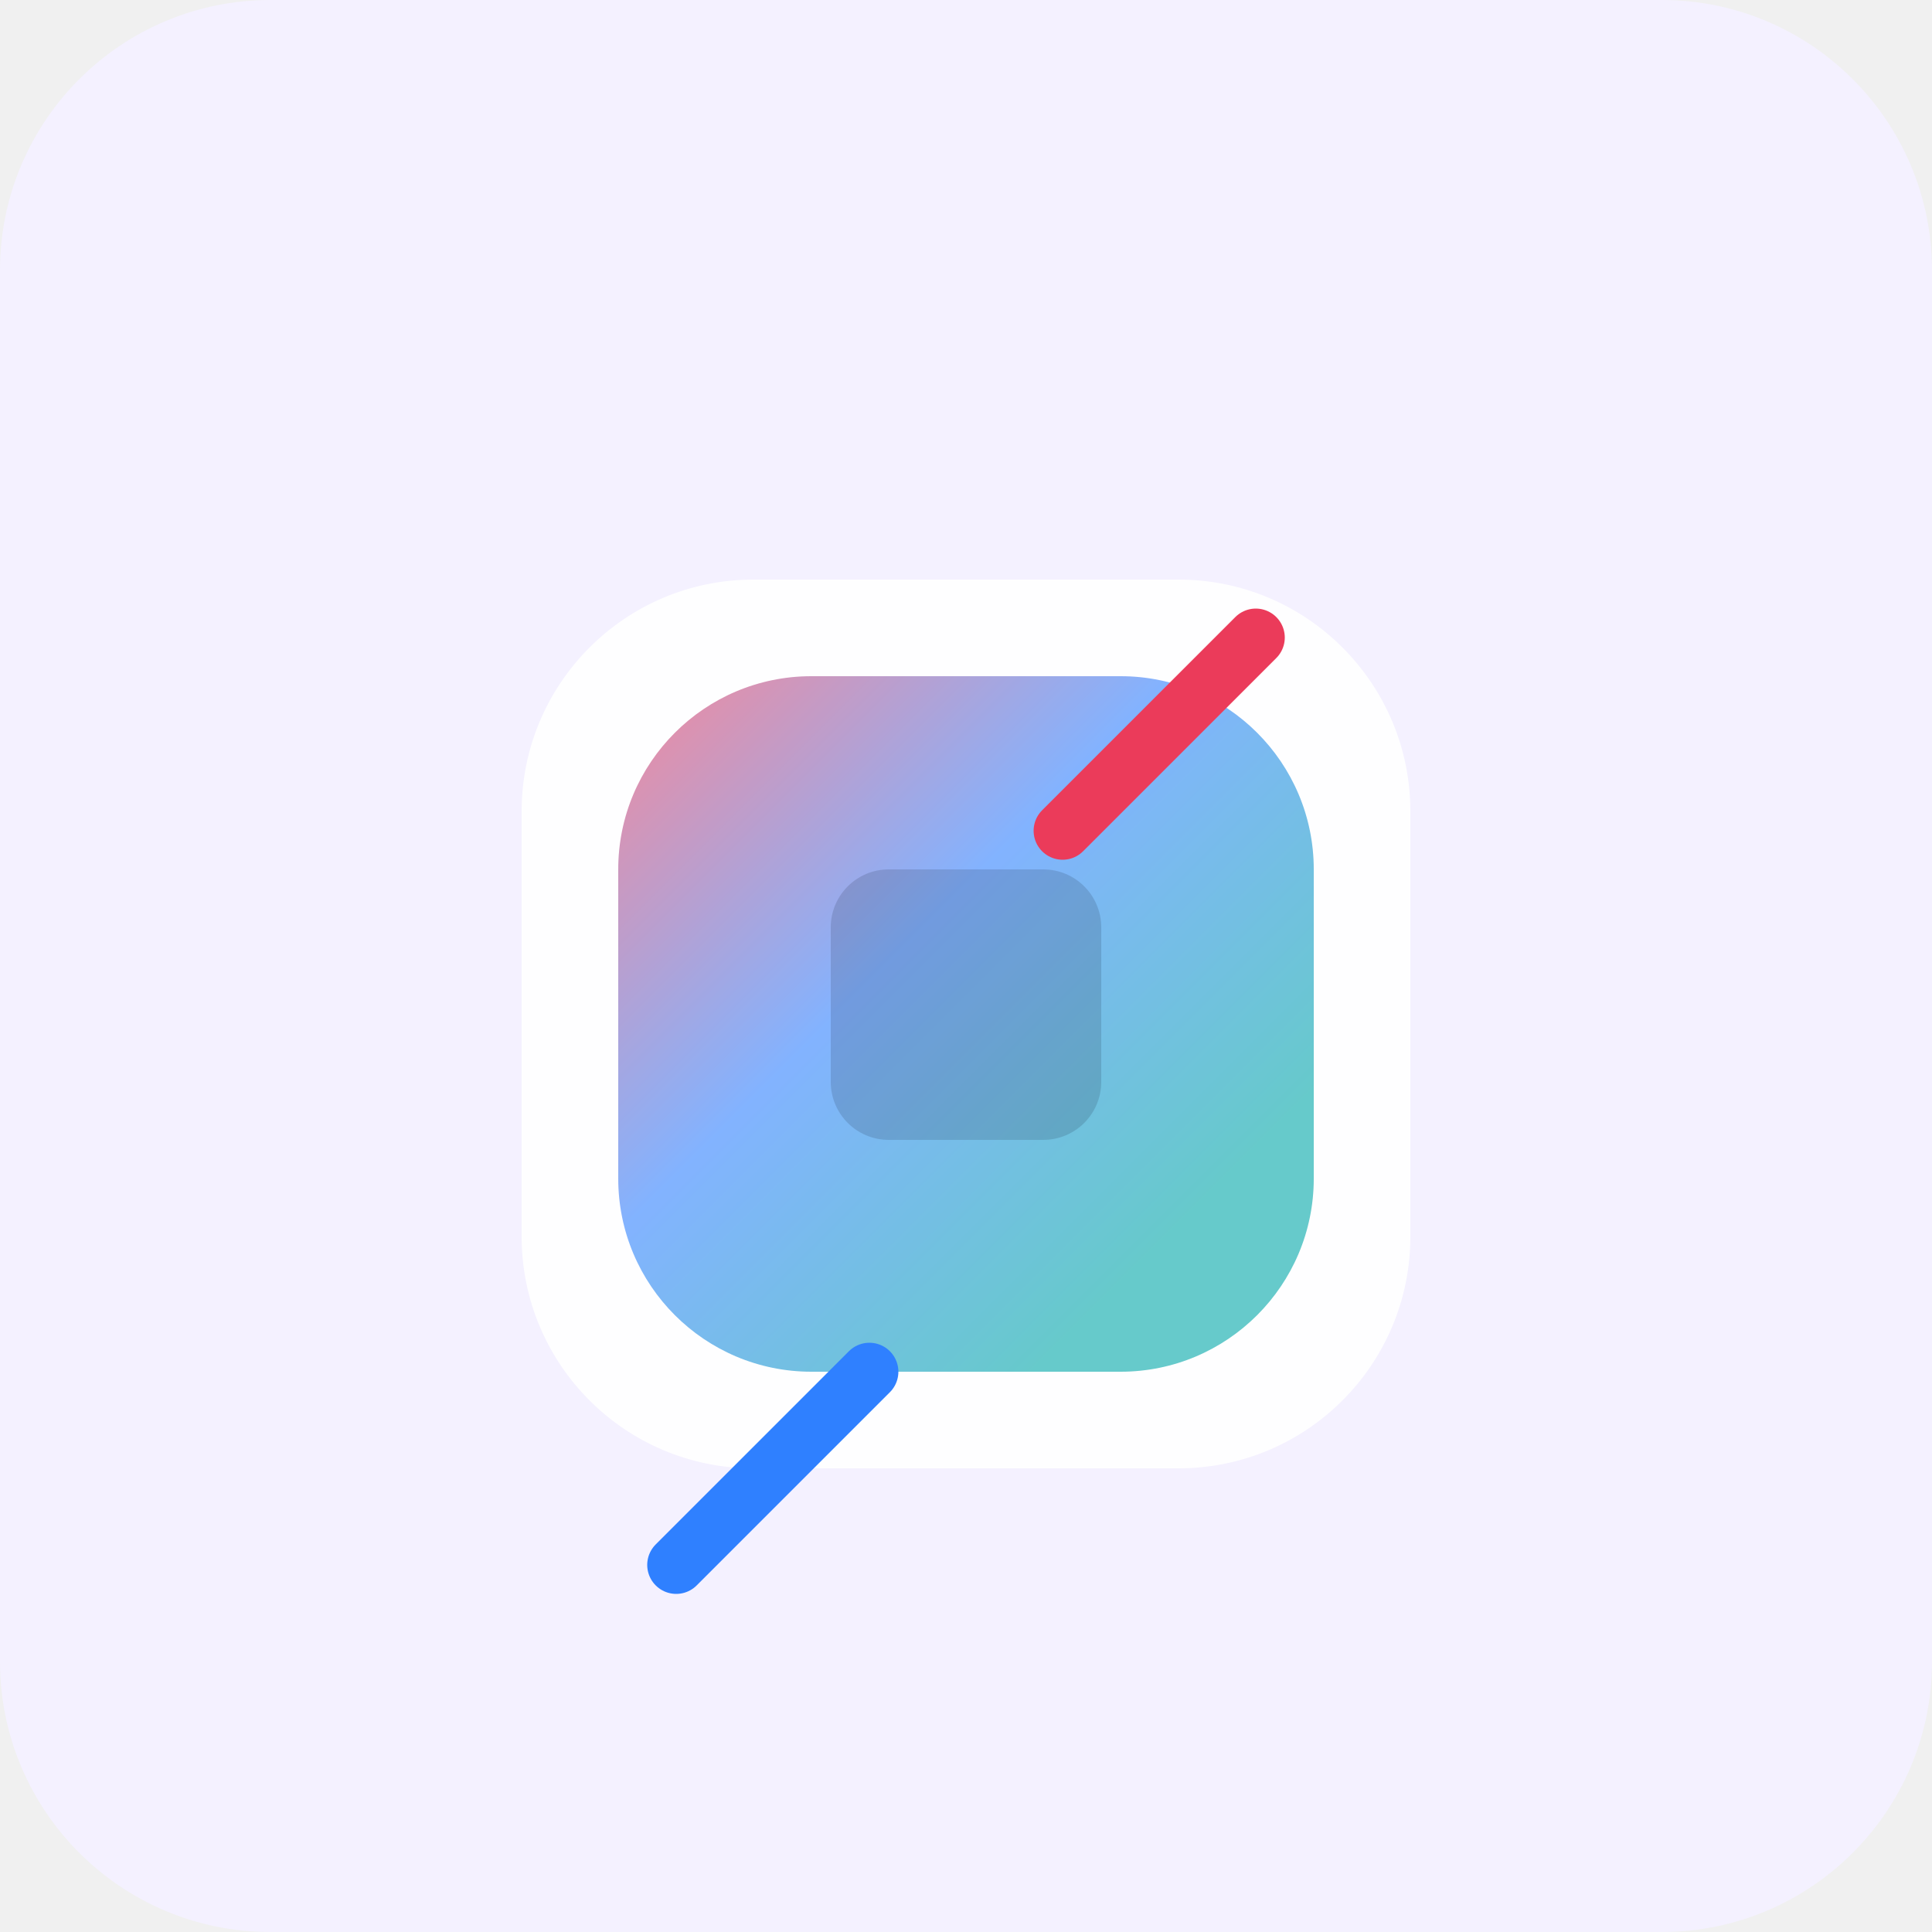
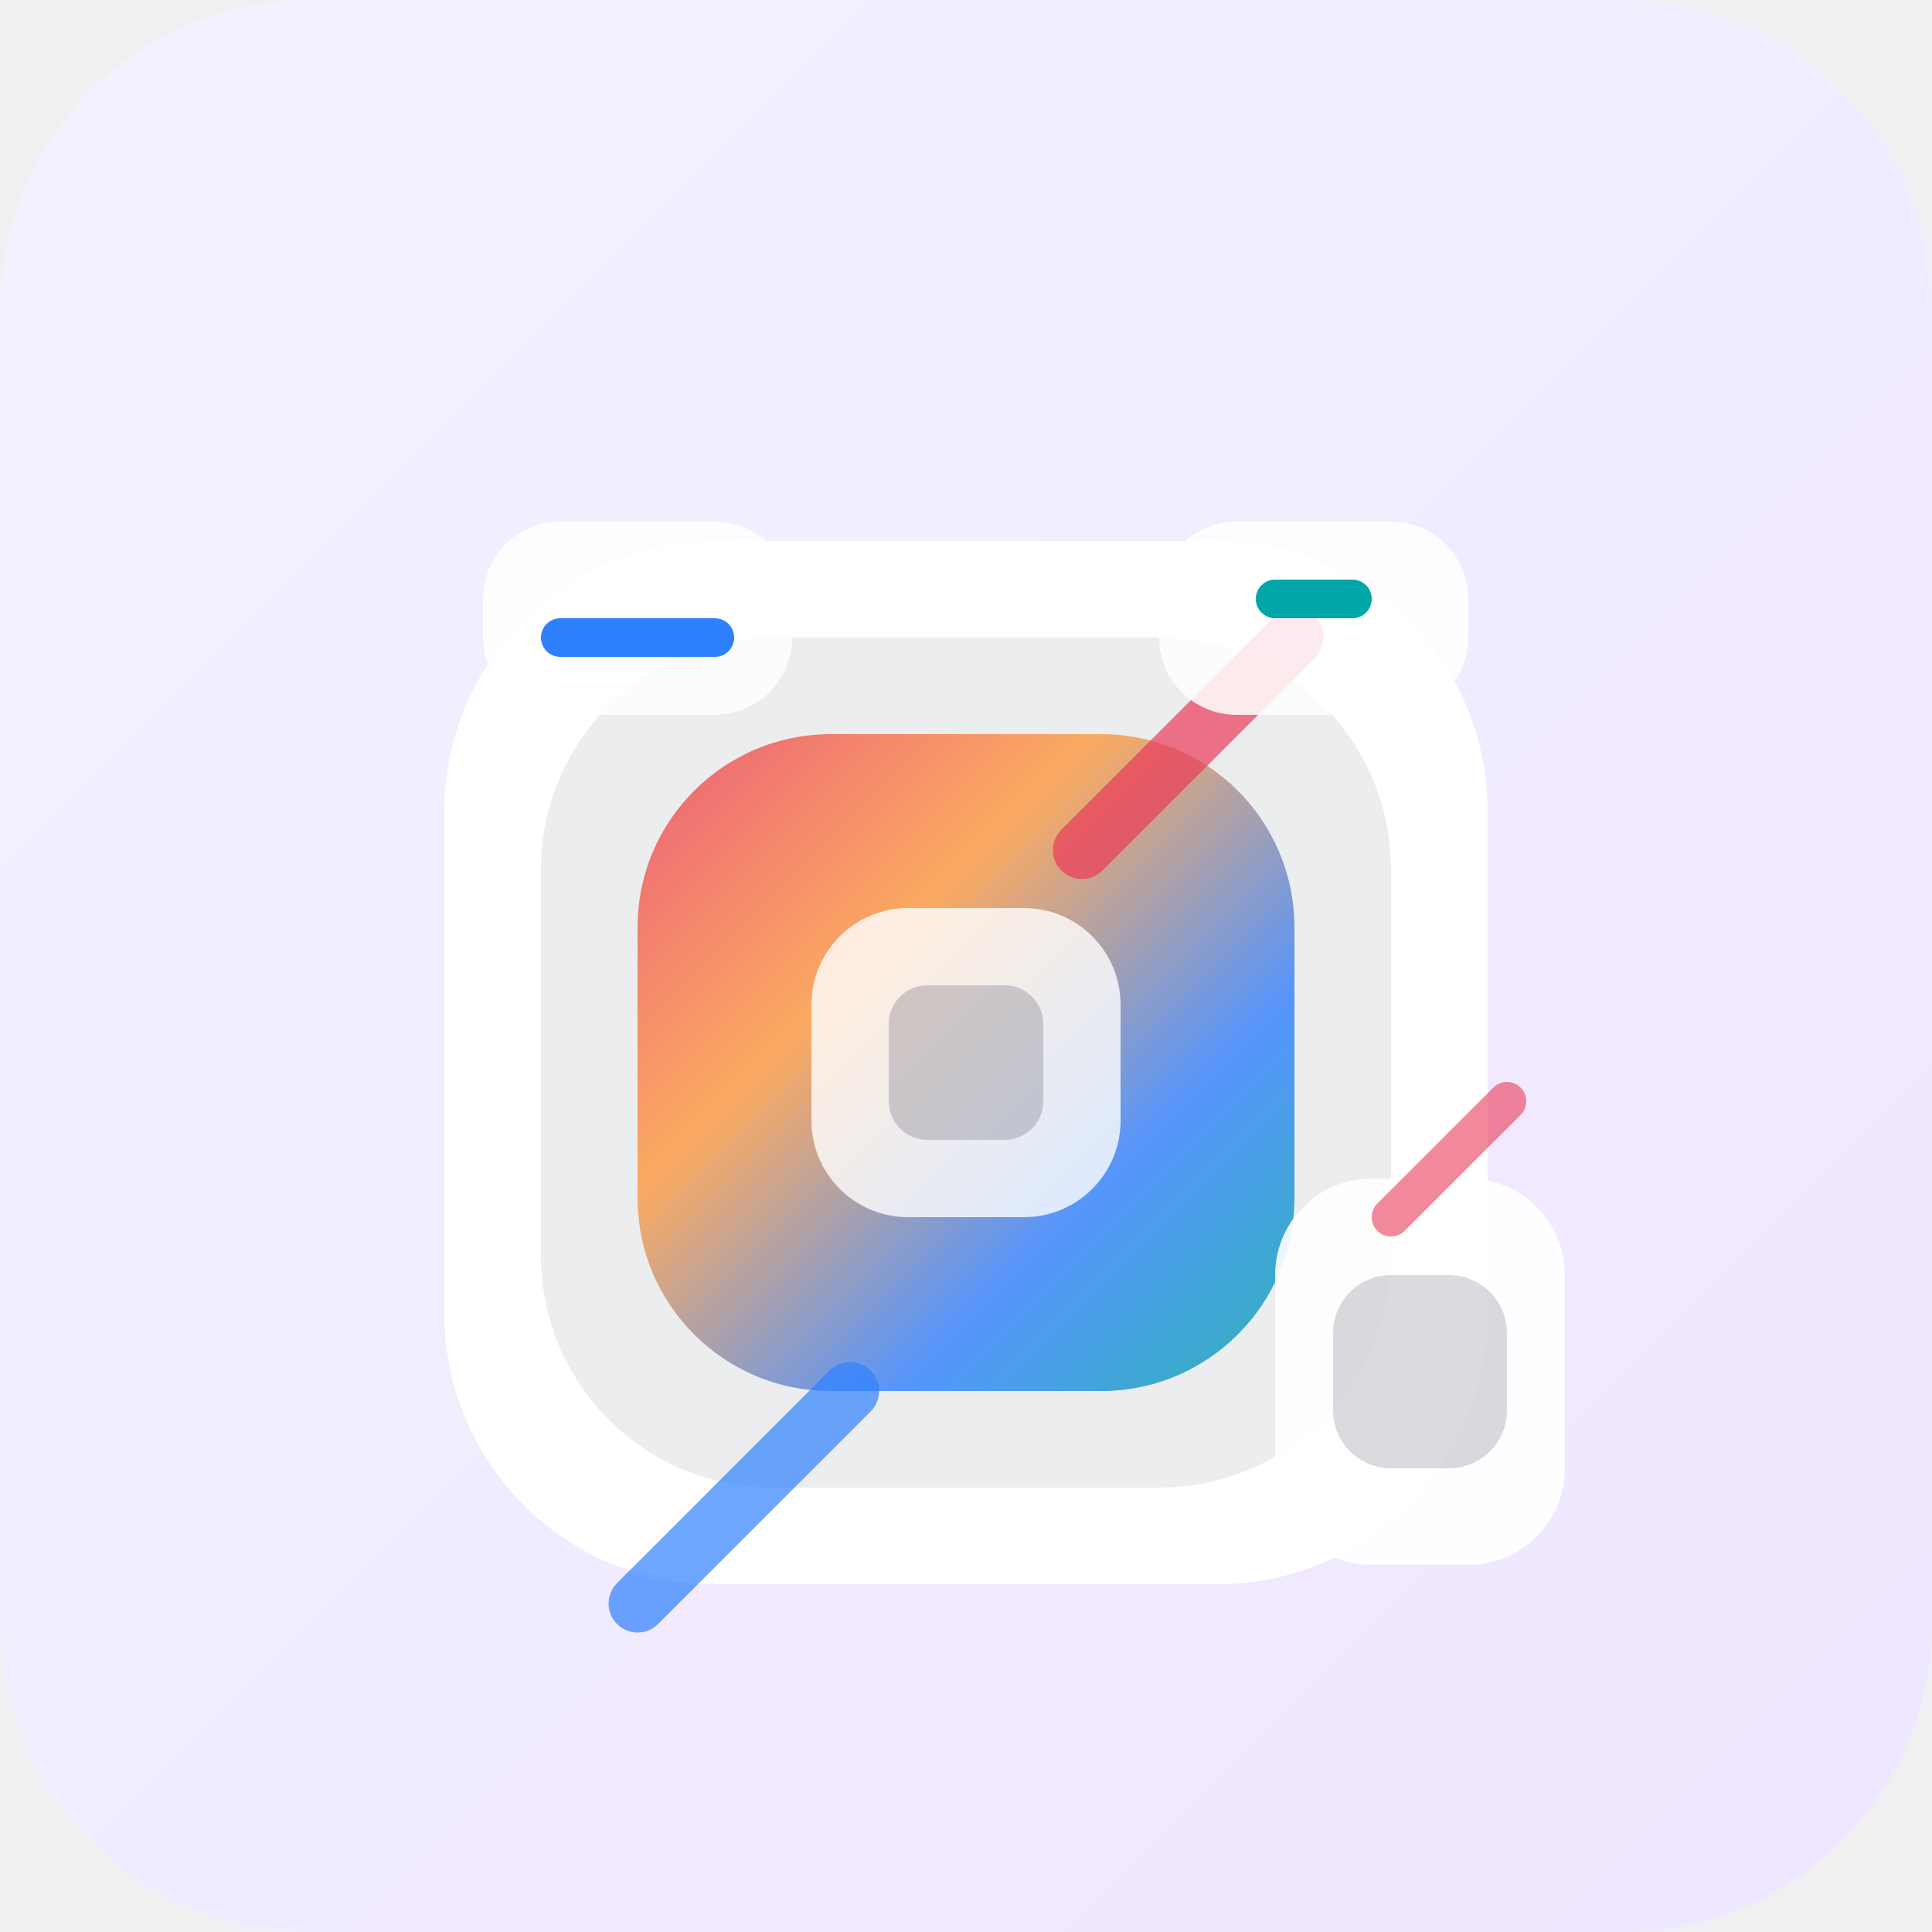
<svg xmlns="http://www.w3.org/2000/svg" viewBox="0 0 200 200" role="img" aria-labelledby="title desc">
-   <rect width="200" height="200" rx="28" fill="#f4f1ff" />
-   <rect x="54" y="60" width="92" height="92" rx="24" fill="#ffffff" opacity="0.95" />
-   <rect x="64" y="70" width="72" height="72" rx="20" fill="url(#grad)" opacity="0.6" />
-   <rect x="86" y="90" width="28" height="28" rx="6" fill="#0f172a" opacity="0.15" />
-   <path d="M110 86l20-20" stroke="#eb3b5a" stroke-width="6" stroke-linecap="round" />
-   <path d="M90 142l-20 20" stroke="#2f80ff" stroke-width="6" stroke-linecap="round" />
  <defs>
-     <linearGradient id="grad" x1="0%" y1="0%" x2="100%" y2="100%">
+     <linearGradient id="bg" x1="0%" y1="0%" x2="100%" y2="100%">
+       <stop offset="0%" stop-color="#f4f1ff" />
+       <stop offset="100%" stop-color="#efe6ff" />
+     </linearGradient>
+     <linearGradient id="foil" x1="0%" y1="0%" x2="100%" y2="100%">
      <stop offset="0%" stop-color="#eb3b5a" />
-       <stop offset="40%" stop-color="#2f80ff" />
-       <stop offset="80%" stop-color="#00a6a8" />
+       <stop offset="35%" stop-color="#ff9a3d" />
+       <stop offset="70%" stop-color="#2f80ff" />
+       <stop offset="100%" stop-color="#00a6a8" />
    </linearGradient>
  </defs>
+   <rect width="200" height="200" rx="32" fill="url(#bg)" />
+   <rect x="46" y="56" width="108" height="108" rx="28" fill="#ffffff" />
+   <rect x="56" y="66" width="88" height="88" rx="24" fill="#0f172a" opacity="0.08" />
+   <rect x="66" y="76" width="68" height="68" rx="20" fill="url(#foil)" opacity="0.8" />
+   <rect x="84" y="94" width="32" height="32" rx="10" fill="#ffffff" opacity="0.8" />
+   <rect x="92" y="102" width="16" height="16" rx="4" fill="#0f172a" opacity="0.18" />
+   <path d="M112 88l22-22" stroke="#eb3b5a" stroke-width="6" stroke-linecap="round" opacity="0.7" />
+   <path d="M88 144l-22 22" stroke="#2f80ff" stroke-width="6" stroke-linecap="round" opacity="0.7" />
+   <rect x="50" y="54" width="32" height="20" rx="8" fill="#ffffff" opacity="0.85" />
+   <path d="M58 66h16" stroke="#2f80ff" stroke-width="4" stroke-linecap="round" />
+   <rect x="120" y="54" width="32" height="20" rx="8" fill="#ffffff" opacity="0.85" />
+   <path d="M132 62h8" stroke="#00a6a8" stroke-width="4" stroke-linecap="round" />
+   <rect x="132" y="122" width="30" height="40" rx="10" fill="#ffffff" opacity="0.9" />
+   <rect x="138" y="132" width="18" height="20" rx="6" fill="#0f172a" opacity="0.16" />
+   <path d="M144 126l12-12" stroke="#eb3b5a" stroke-width="4" stroke-linecap="round" opacity="0.6" />
</svg>
